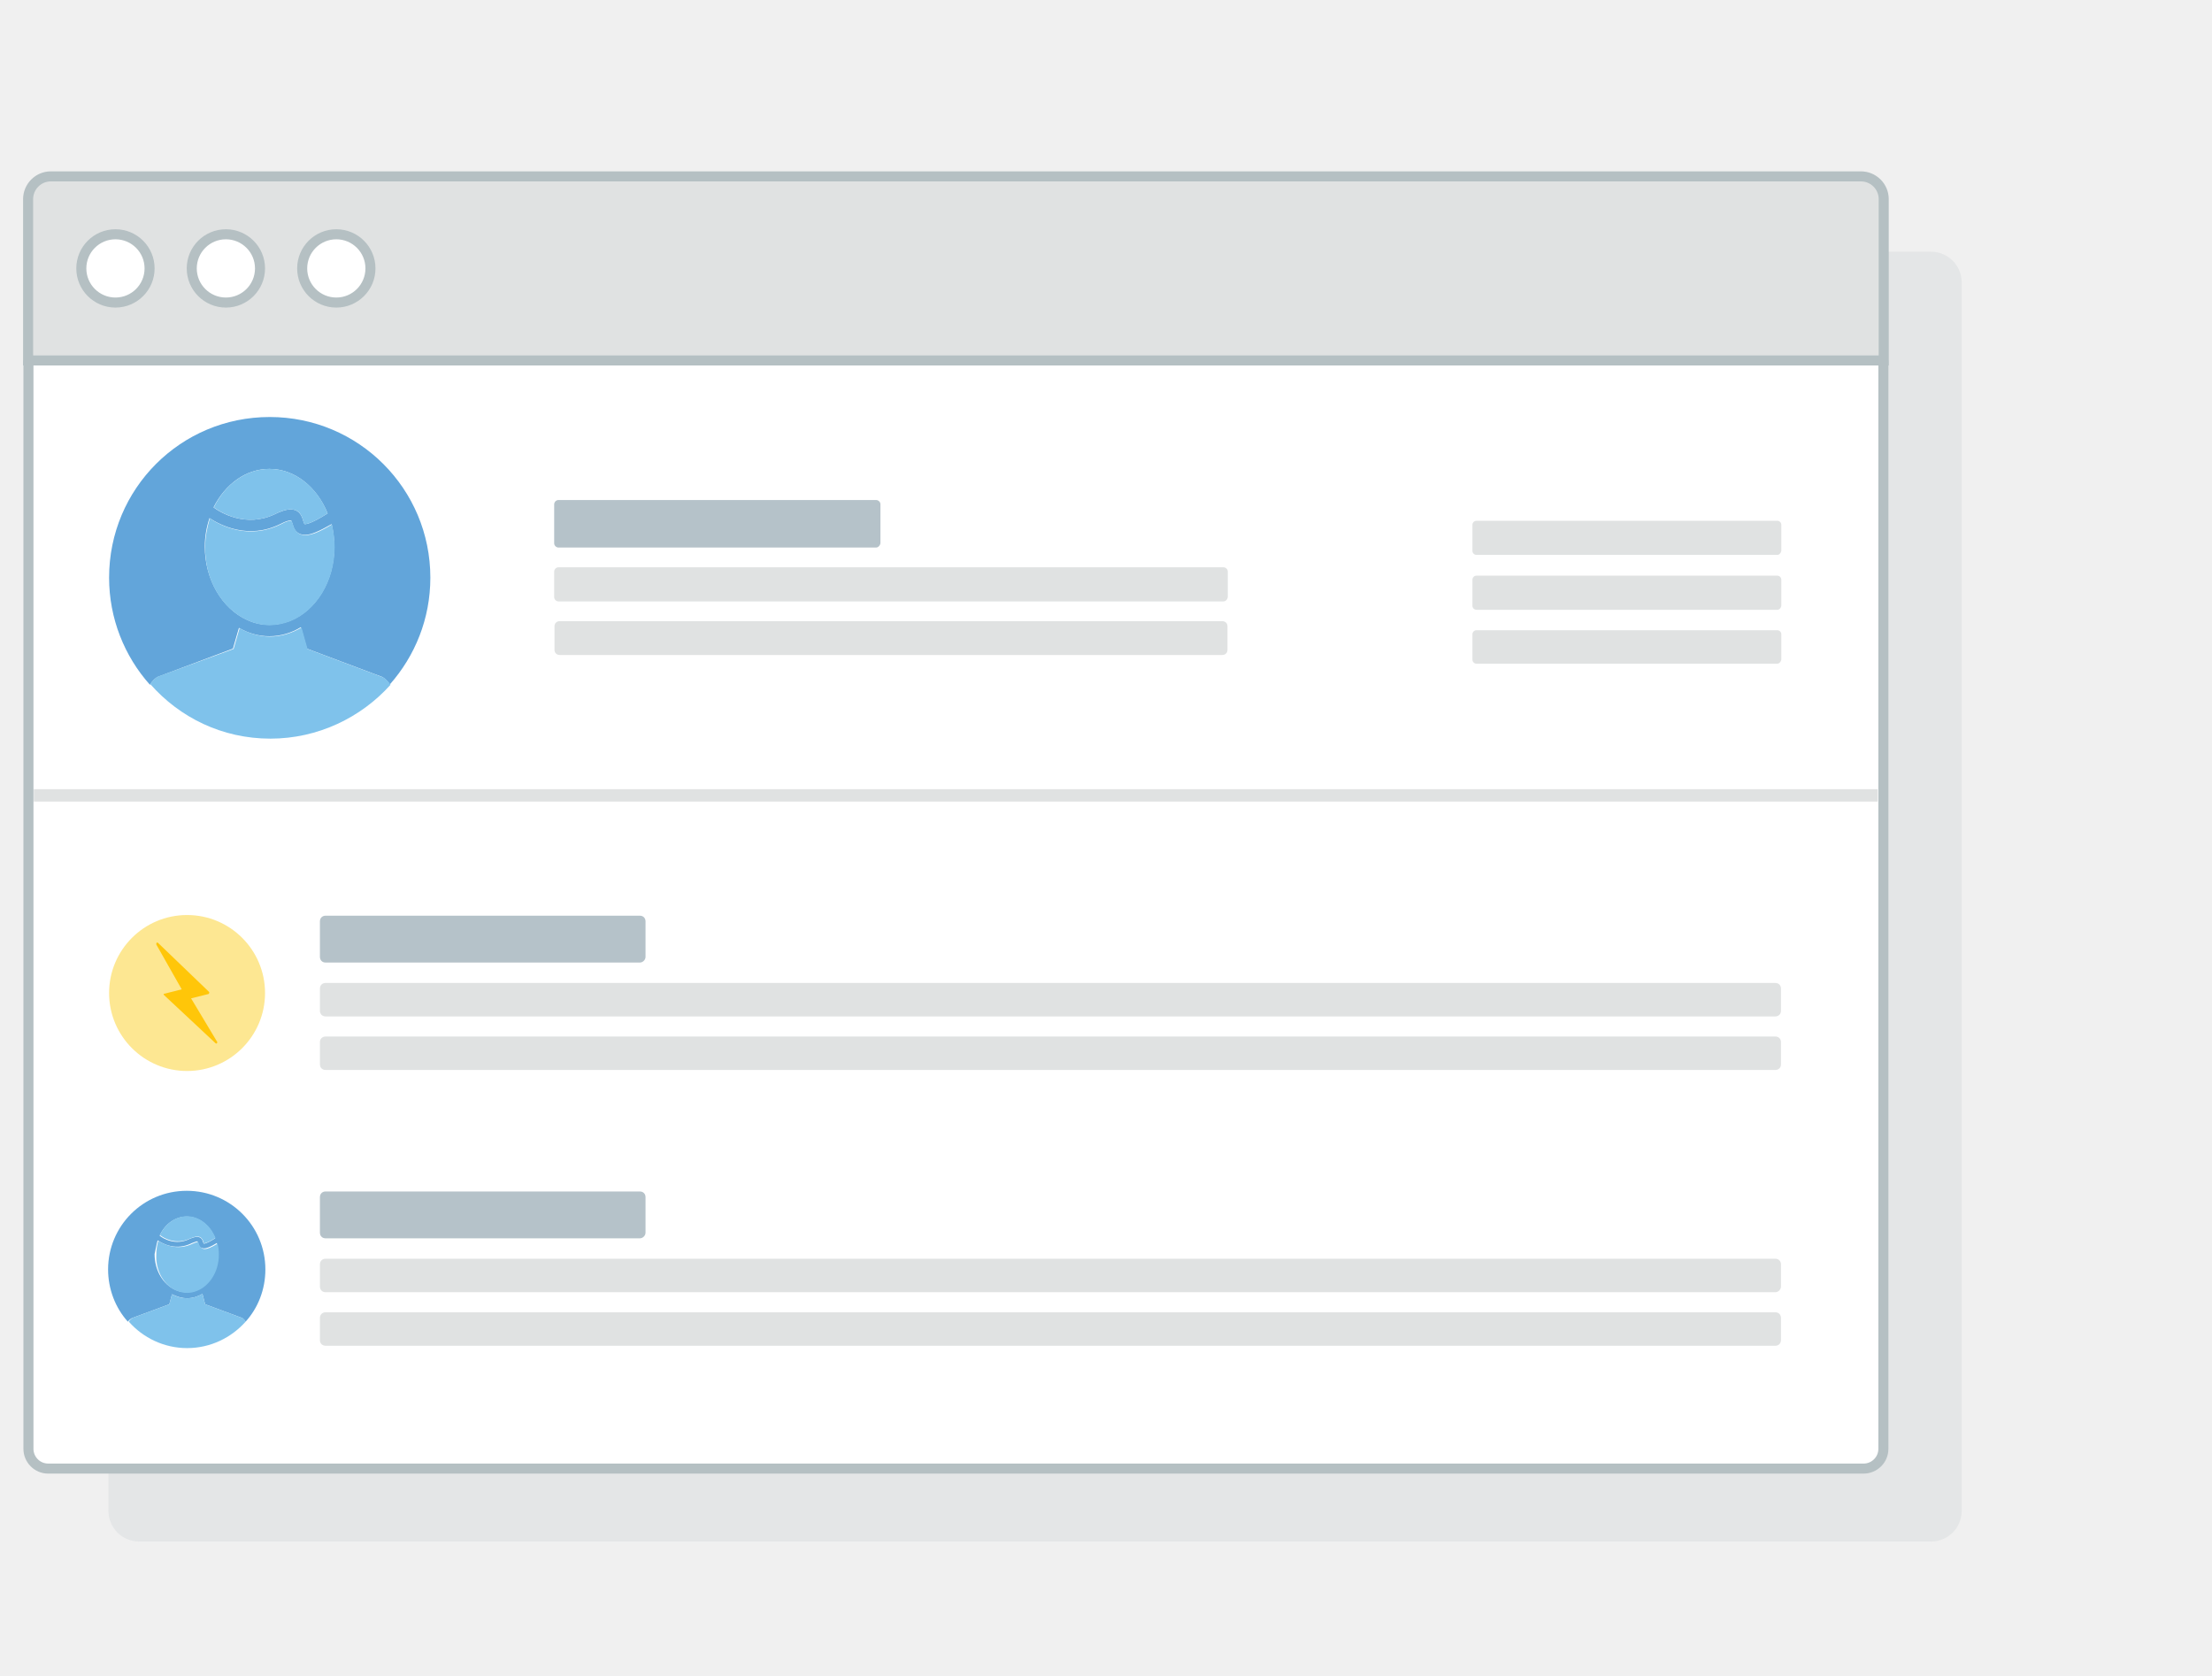
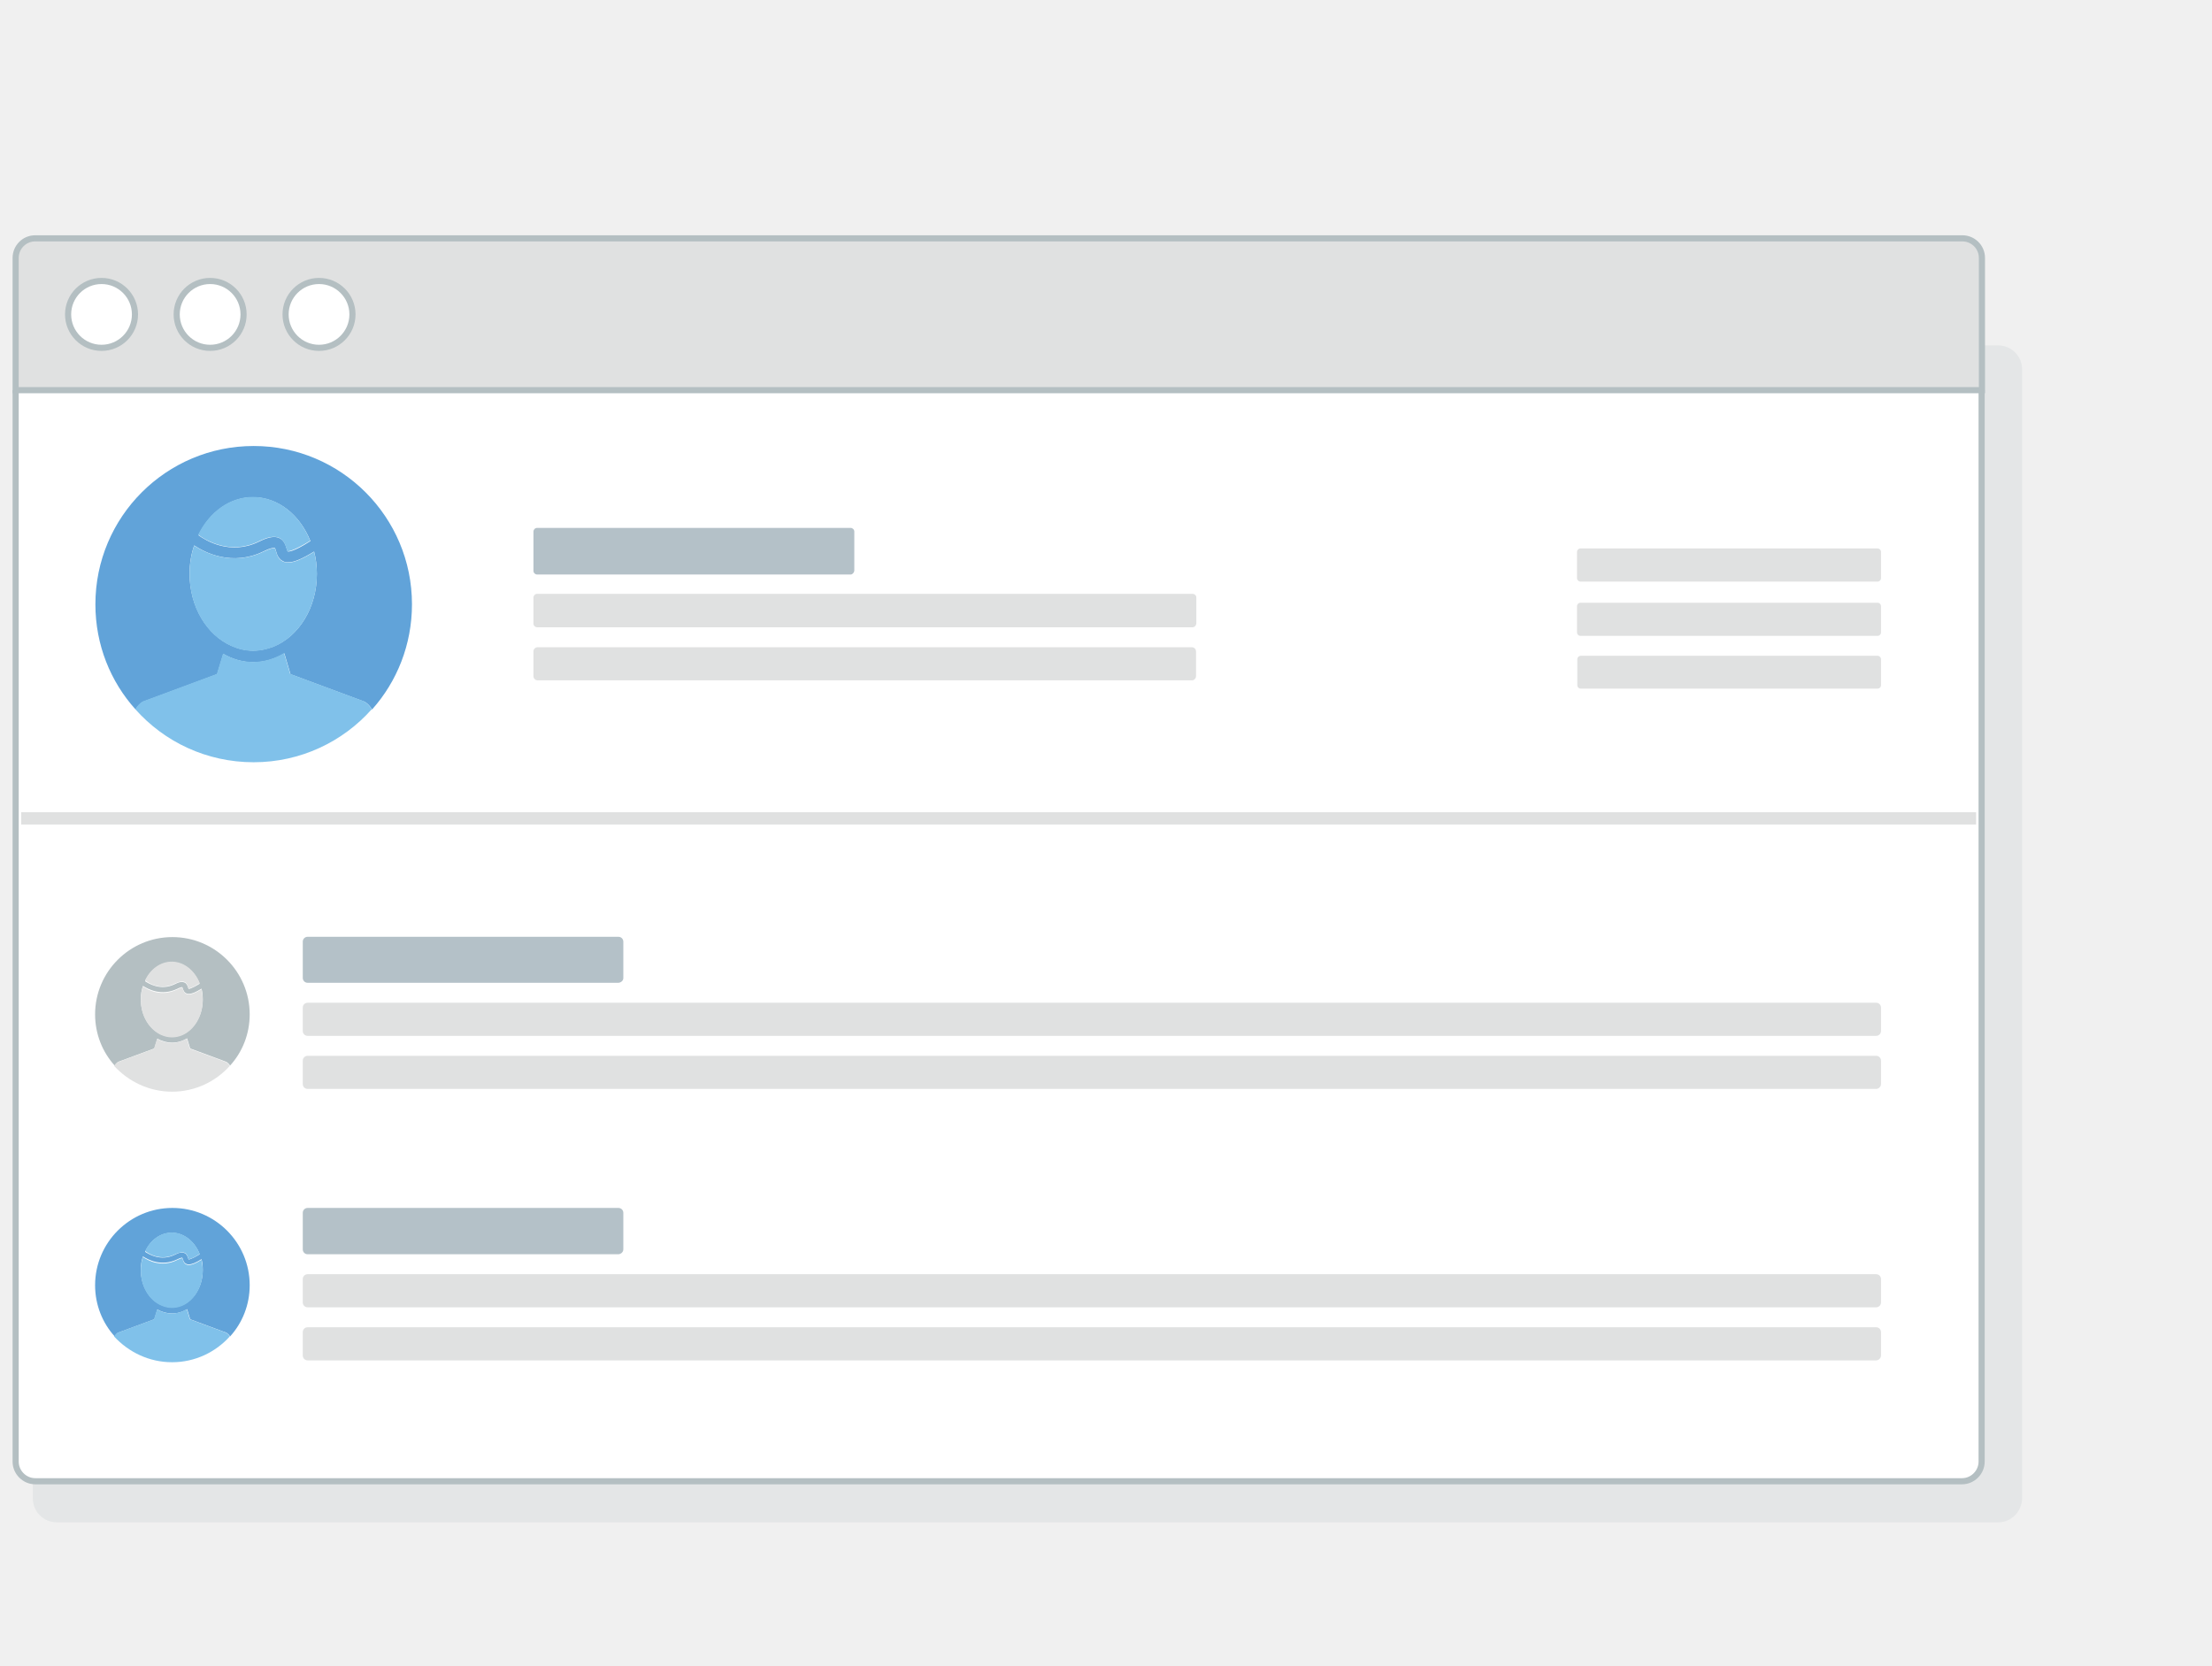
- <svg xmlns="http://www.w3.org/2000/svg" version="1.1" id="Layer_1" x="0px" y="0px" viewBox="0 0 661 500.7" enable-background="new 0 0 661 500.7" xml:space="preserve">
-   <path opacity="0.2" fill="#B5C0C3" d="M577.1,460.6H41.6c-5.1,0-9.2-4.1-9.2-9.2V84.4c0-5.1,4.1-9.2,9.2-9.2h535.4  c5.1,0,9.2,4.1,9.2,9.2v367.1C586.2,456.5,582.1,460.6,577.1,460.6z" />
+ <svg xmlns="http://www.w3.org/2000/svg" version="1.1" id="Layer_1" x="0px" y="0px" viewBox="0 0 721.1 542.9" enable-background="new 0 0 721.1 542.9" xml:space="preserve">
  <g>
-     <path fill="#FFFFFF" stroke="#B5C0C3" stroke-width="3" stroke-miterlimit="10" d="M562.8,107.7v325.2c0,3.3-2.7,5.9-5.9,5.9H14.4   c-3.3,0-5.9-2.7-5.9-5.9V107.7" />
-     <path fill="#E0E2E2" stroke="#B5C0C3" stroke-width="3" stroke-miterlimit="10" d="M562.8,107.7H8.4V59.5c0-3.7,3-6.8,6.8-6.8   h540.9c3.7,0,6.8,3,6.8,6.8v48.2H562.8z" />
+     <path opacity="0.2" fill="#B4BFC2" d="M651.4,496.3H18.5c-4.3,0-7.8-3.5-7.8-7.8V120.4c0-4.3,3.5-7.8,7.8-7.8h632.9   c4.3,0,7.8,3.5,7.8,7.8v368.1C659.1,492.8,655.7,496.3,651.4,496.3z" />
    <g>
-       <ellipse fill="#FFFFFF" stroke="#B5C0C3" stroke-width="3" stroke-miterlimit="10" cx="34.5" cy="80.2" rx="10.2" ry="10.2" />
-       <ellipse fill="#FFFFFF" stroke="#B5C0C3" stroke-width="3" stroke-miterlimit="10" cx="67.5" cy="80.2" rx="10.2" ry="10.2" />
-       <ellipse fill="#FFFFFF" stroke="#B5C0C3" stroke-width="3" stroke-miterlimit="10" cx="100.5" cy="80.2" rx="10.2" ry="10.2" />
-     </g>
-     <g>
-       <path fill="#B5C2C9" d="M261.8,163.6h-94.9c-0.6,0-1.3-0.5-1.3-1.3v-11.6c0-0.6,0.5-1.3,1.3-1.3h94.9c0.6,0,1.3,0.5,1.3,1.3v11.6    C263,163,262.4,163.6,261.8,163.6z" />
-       <path fill="#E0E2E2" d="M365.5,179.7H166.9c-0.6,0-1.3-0.5-1.3-1.3v-7.6c0-0.6,0.5-1.3,1.3-1.3h198.7c0.6,0,1.3,0.5,1.3,1.3v7.6    C366.8,179.1,366.3,179.7,365.5,179.7z" />
-       <path fill="#E0E2E2" d="M365.3,195.7H167.2c-0.8,0-1.5-0.6-1.5-1.5v-7.1c0-0.8,0.6-1.5,1.5-1.5h198.1c0.8,0,1.5,0.6,1.5,1.5v7.1    C366.8,195.1,366.1,195.7,365.3,195.7z" />
-     </g>
-     <g>
-       <path fill="#E0E2E2" d="M531.1,182.2h-89.9c-0.6,0-1.2-0.5-1.2-1.2v-7.8c0-0.6,0.5-1.2,1.2-1.2h89.9c0.6,0,1.2,0.5,1.2,1.2v7.8    C532.2,181.7,531.7,182.2,531.1,182.2z" />
-       <path fill="#E0E2E2" d="M531.1,165.8h-89.9c-0.6,0-1.2-0.5-1.2-1.2v-7.8c0-0.6,0.5-1.2,1.2-1.2h89.9c0.6,0,1.2,0.5,1.2,1.2v7.8    C532.2,165.2,531.7,165.8,531.1,165.8z" />
-       <path fill="#E0E2E2" d="M531.1,198.3h-89.9c-0.6,0-1.2-0.5-1.2-1.2v-7.6c0-0.6,0.5-1.2,1.2-1.2h89.9c0.6,0,1.2,0.5,1.2,1.2v7.6    C532.2,197.7,531.7,198.3,531.1,198.3z" />
-     </g>
-     <g>
+       <path fill="#FFFFFF" stroke="#B4BFC2" stroke-width="2" stroke-miterlimit="10" d="M646,127.2v349.3c0,3.5-2.9,6.4-6.4,6.4H11.5    c-3.5,0-6.4-2.9-6.4-6.4V127.2" />
+       <path fill="#E0E1E1" stroke="#B4BFC2" stroke-width="2" stroke-miterlimit="10" d="M646,127.2H5.1V84.1c0-3.5,2.8-6.4,6.4-6.4    h628.2c3.5,0,6.4,2.8,6.4,6.4V127.2z" />
      <g>
-         <path fill="#B5C2C9" d="M191.2,287.6H97.3c-1,0-1.7-0.7-1.7-1.7v-10.6c0-1,0.7-1.7,1.7-1.7h93.9c1,0,1.7,0.7,1.7,1.7v10.6     C192.9,286.8,192.1,287.6,191.2,287.6z" />
-         <path fill="#E0E2E2" d="M530.5,303.7H97.3c-1,0-1.7-0.7-1.7-1.7v-6.6c0-1,0.7-1.7,1.7-1.7h433.2c1,0,1.7,0.7,1.7,1.7v6.6     C532.2,303,531.5,303.7,530.5,303.7z" />
-         <path fill="#E0E2E2" d="M530.5,319.7H97.3c-1,0-1.7-0.7-1.7-1.7v-6.6c0-1,0.7-1.7,1.7-1.7h433.2c1,0,1.7,0.7,1.7,1.7v6.6     C532.2,319,531.5,319.7,530.5,319.7z" />
+         <ellipse fill="#FFFFFF" stroke="#B4BFC2" stroke-width="2" stroke-miterlimit="10" cx="33.1" cy="102.5" rx="10.9" ry="10.9" />
+         <ellipse fill="#FFFFFF" stroke="#B4BFC2" stroke-width="2" stroke-miterlimit="10" cx="68.5" cy="102.5" rx="10.9" ry="10.9" />
+         <ellipse fill="#FFFFFF" stroke="#B4BFC2" stroke-width="2" stroke-miterlimit="10" cx="104" cy="102.5" rx="10.9" ry="10.9" />
      </g>
      <g>
-         <circle fill="#FDE792" cx="55.9" cy="296.7" r="23.3" />
-         <path fill="#FFC609" d="M62.5,296.4l-15.3-14.7c-0.1-0.1-0.3-0.1-0.4,0c-0.1,0.1-0.1,0.4-0.1,0.5l7.6,13.4l-5.1,1.3     c-0.1,0-0.2,0-0.3,0.1c0,0.1,0,0.2,0.1,0.3l15.4,14.4c0.1,0.1,0.2,0.1,0.3,0.1c0,0,0.1,0,0.1-0.1c0.1-0.1,0.2-0.2,0.1-0.4     l-7.8-13l5.2-1.3c0.1,0,0.2-0.2,0.2-0.3S62.6,296.5,62.5,296.4z" />
+         <path fill="#B4C1C8" d="M277.3,187.3H175.1c-0.6,0-1.2-0.5-1.2-1.2v-12.8c0-0.6,0.5-1.2,1.2-1.2h102.2c0.6,0,1.2,0.5,1.2,1.2     v12.8C278.4,186.7,277.9,187.3,277.3,187.3z" />
+         <path fill="#E0E1E1" d="M388.7,204.5H175.1c-0.6,0-1.2-0.5-1.2-1.2v-8.5c0-0.6,0.5-1.2,1.2-1.2h213.7c0.6,0,1.2,0.5,1.2,1.2v8.5     C389.9,204,389.4,204.5,388.7,204.5z" />
+         <path fill="#E0E1E1" d="M388.5,221.8H175.3c-0.8,0-1.4-0.6-1.4-1.4v-8c0-0.8,0.6-1.4,1.4-1.4h213.2c0.8,0,1.4,0.6,1.4,1.4v8     C389.9,221.2,389.3,221.8,388.5,221.8z" />
      </g>
-     </g>
-     <g>
+       <g>
+         <path fill="#E0E1E1" d="M612.1,207.3h-96.9c-0.6,0-1.1-0.5-1.1-1.1v-8.6c0-0.6,0.5-1.1,1.1-1.1h96.9c0.6,0,1.1,0.5,1.1,1.1v8.6     C613.2,206.8,612.7,207.3,612.1,207.3z" />
+         <path fill="#E0E1E1" d="M612.1,189.6h-96.9c-0.6,0-1.1-0.5-1.1-1.1v-8.6c0-0.6,0.5-1.1,1.1-1.1h96.9c0.6,0,1.1,0.5,1.1,1.1v8.6     C613.2,189.1,612.7,189.6,612.1,189.6z" />
+         <path fill="#E0E1E1" d="M612.1,224.5h-96.8c-0.6,0-1.1-0.5-1.1-1.1v-8.5c0-0.6,0.5-1.1,1.1-1.1h96.8c0.6,0,1.1,0.5,1.1,1.1v8.5     C613.2,224,612.7,224.5,612.1,224.5z" />
+       </g>
      <g>
        <g>
-           <g>
-             <path fill="#62A5DA" d="M47.5,202.1l22.1-8.3l1.8-6.2c2.8,1.6,5.8,2.5,9.1,2.5c3.4,0,6.6-1,9.4-2.7l1.8,6.4l22.1,8.3       c0,0,1.3,0.3,2.7,2.4c7.5-8.5,12.1-19.6,12.1-31.9c0-26.5-21.4-48-48-48s-48,21.4-48,48c0,12.2,4.6,23.5,12.2,32       C46.2,202.4,47.5,202.1,47.5,202.1z M80.5,140.1c7.6,0,14.2,5.4,17.4,13.3c-5.5,3.5-6.8,3.2-6.9,3.2c-0.1-0.1-0.3-0.6-0.4-1       c-0.3-1-0.7-2.4-2.2-3.1c-1.5-0.6-3.3-0.3-6.2,1.1c-8.7,4.2-16.4-0.5-18.4-2C67.3,144.7,73.4,140.1,80.5,140.1z M62.6,154.8       c3.2,2.1,11.6,6.5,21.1,1.8c1.9-1,2.8-1.1,3.1-1.1c0.2,0,0.2,0,0.2,0c0.1,0.1,0.3,0.6,0.4,1c0.3,1,0.7,2.5,2.4,3.1       c0.4,0.1,0.8,0.2,1.4,0.2c1.8,0,4.2-1.1,7.9-3.2c0.5,2.1,0.8,4.5,0.8,6.8c0,10.3-5.5,19-13.2,22.1c-1.9,0.7-3.9,1.2-6.2,1.2       c-2.3,0-4.6-0.5-6.7-1.5c-7.3-3.3-12.6-11.9-12.6-21.9C61.2,160.4,61.7,157.5,62.6,154.8z" />
-           </g>
+           <path fill="#B4C1C8" d="M201.5,320.4H100.3c-0.9,0-1.6-0.7-1.6-1.6V307c0-0.9,0.7-1.6,1.6-1.6h101.3c0.9,0,1.6,0.7,1.6,1.6v11.9      C203.2,319.7,202.4,320.4,201.5,320.4z" />
+           <path fill="#E0E1E1" d="M611.6,337.7H100.3c-0.9,0-1.6-0.7-1.6-1.6v-7.6c0-0.9,0.7-1.6,1.6-1.6h511.3c0.9,0,1.6,0.7,1.6,1.6v7.6      C613.2,337,612.5,337.7,611.6,337.7z" />
+           <path fill="#E0E1E1" d="M611.6,355H100.3c-0.9,0-1.6-0.7-1.6-1.6v-7.6c0-0.9,0.7-1.6,1.6-1.6h511.3c0.9,0,1.6,0.7,1.6,1.6v7.6      C613.2,354.2,612.5,355,611.6,355z" />
        </g>
-         <g>
-           <path fill="#7FC2EB" d="M80.8,220.7c14.2,0,27.1-6.3,35.9-16.1c-1.4-2.1-2.7-2.4-2.7-2.4l-22.1-8.3l-1.8-6.4      c-2.9,1.7-6.1,2.7-9.4,2.7c-3.3,0-6.4-1-9.1-2.5l-1.8,6.2L47.6,202c0,0-1.3,0.3-2.7,2.4C53.7,214.4,66.4,220.7,80.8,220.7z" />
-         </g>
-         <g>
-           <path fill="#7FC2EB" d="M73.9,185.3c2.1,1,4.4,1.5,6.7,1.5c2.1,0,4.1-0.4,6.2-1.2c7.6-3.1,13.2-11.8,13.2-22.1      c0-2.3-0.3-4.6-0.8-6.8c-3.6,2.2-6.1,3.2-7.9,3.2c-0.5,0-1-0.1-1.4-0.2c-1.6-0.6-2.1-2.1-2.4-3.1c-0.1-0.3-0.3-0.8-0.4-1      c0,0,0,0-0.2,0c-0.3,0-1.3,0.1-3.1,1.1c-9.6,4.7-17.9,0.3-21.1-1.8c-0.8,2.7-1.4,5.6-1.4,8.6C61.2,173.5,66.5,182,73.9,185.3z" />
-         </g>
-         <g>
-           <path fill="#7FC2EB" d="M82.2,153.6c2.8-1.4,4.7-1.7,6.2-1.1c1.5,0.6,1.9,2.1,2.2,3.1c0.1,0.3,0.2,0.8,0.4,1      c0.1,0,1.4,0.3,6.9-3.2c-3.1-7.9-9.8-13.3-17.4-13.3c-7.1,0-13.3,4.7-16.6,11.5C65.9,153.1,73.5,157.8,82.2,153.6z" />
-         </g>
-       </g>
-     </g>
-     <g>
-       <g>
-         <path fill="#B5C2C9" d="M191.2,370H97.3c-1,0-1.7-0.7-1.7-1.7v-10.6c0-1,0.7-1.7,1.7-1.7h93.9c1,0,1.7,0.7,1.7,1.7v10.6     C192.9,369.2,192.1,370,191.2,370z" />
-         <path fill="#E0E2E2" d="M530.5,386.1H97.3c-1,0-1.7-0.7-1.7-1.7v-6.6c0-1,0.7-1.7,1.7-1.7h433.2c1,0,1.7,0.7,1.7,1.7v6.6     C532.2,385.2,531.5,386.1,530.5,386.1z" />
-         <path fill="#E0E2E2" d="M530.5,402.1H97.3c-1,0-1.7-0.7-1.7-1.7v-6.6c0-1,0.7-1.7,1.7-1.7h433.2c1,0,1.7,0.7,1.7,1.7v6.6     C532.2,401.4,531.5,402.1,530.5,402.1z" />
      </g>
      <g>
        <g>
          <g>
            <g>
-               <path fill="#62A5DA" d="M39.8,393.7l10.8-4l0.8-3c1.4,0.7,2.9,1.2,4.5,1.2c1.7,0,3.2-0.5,4.6-1.3l0.8,3.1l10.8,4        c0,0,0.6,0.1,1.3,1.2c3.7-4.1,5.9-9.6,5.9-15.6c0-13-10.5-23.5-23.5-23.5s-23.5,10.5-23.5,23.5c0,5.9,2.2,11.5,5.9,15.6        C39.1,393.8,39.8,393.7,39.8,393.7z M55.8,363.5c3.7,0,7,2.7,8.5,6.5c-2.7,1.7-3.3,1.6-3.4,1.6c-0.1-0.1-0.1-0.3-0.2-0.4        c-0.1-0.4-0.3-1.2-1.1-1.5c-0.7-0.3-1.6-0.1-3,0.5c-4.2,2.1-8-0.2-8.9-1C49.3,365.7,52.4,363.5,55.8,363.5z M47.1,370.6        c1.6,1.1,5.6,3.2,10.3,0.8c1-0.4,1.4-0.5,1.5-0.5c0.1,0,0.1,0,0.1,0c0.1,0.1,0.1,0.3,0.2,0.5c0.1,0.5,0.4,1.3,1.2,1.5        c0.2,0.1,0.4,0.1,0.6,0.1c0.8,0,2-0.5,3.8-1.6c0.2,1.1,0.4,2.1,0.4,3.3c0,5-2.7,9.2-6.5,10.8c-1,0.4-1.9,0.6-3,0.6        c-1.2,0-2.2-0.2-3.3-0.7c-3.6-1.6-6.2-5.7-6.2-10.7C46.5,373.4,46.7,372,47.1,370.6z" />
+               <path fill="#61A3D9" d="M47.1,228.6l23.7-8.8l2-6.6c3,1.7,6.3,2.7,9.8,2.7c3.6,0,7.1-1.1,10.1-2.9l2,6.8l23.7,8.8        c0,0,1.4,0.3,2.9,2.7c8.1-9.1,13-21.1,13-34.3c0-28.5-23.1-51.6-51.6-51.6c-28.5,0-51.6,23.1-51.6,51.6        c0,13.2,4.9,25.2,13.1,34.3C45.7,228.9,47.1,228.6,47.1,228.6z M82.5,162.1c8.2,0,15.3,5.8,18.7,14.3        c-5.9,3.8-7.3,3.4-7.4,3.4c-0.1-0.1-0.3-0.7-0.4-1.1c-0.3-1-0.8-2.6-2.4-3.3c-1.5-0.7-3.6-0.3-6.6,1.2        c-9.4,4.6-17.5-0.5-19.7-2.1C68.3,167,74.9,162.1,82.5,162.1z M63.3,177.8c3.4,2.3,12.4,7,22.7,1.9c2-1,3-1.1,3.4-1.1        c0.2,0,0.2,0,0.2,0c0.1,0.1,0.3,0.7,0.4,1.1c0.3,1.1,0.8,2.7,2.6,3.4c0.4,0.2,0.9,0.2,1.4,0.2c1.9,0,4.5-1.1,8.4-3.5        c0.6,2.3,0.9,4.7,0.9,7.3c0,11-5.9,20.4-14.2,23.7c-2.1,0.8-4.3,1.3-6.6,1.3c-2.5,0-4.9-0.6-7.1-1.6        c-7.9-3.5-13.6-12.7-13.6-23.5C61.8,183.8,62.3,180.7,63.3,177.8z" />
            </g>
          </g>
          <g>
-             <path fill="#7FC2EB" d="M55.9,402.8c7,0,13.2-3.1,17.5-7.9c-0.6-1.1-1.3-1.2-1.3-1.2l-10.8-4l-0.8-3.1c-1.4,0.8-3,1.3-4.6,1.3       s-3.1-0.4-4.5-1.2l-0.8,3l-10.8,4c0,0-0.6,0.1-1.3,1.2C42.7,399.7,49,402.8,55.9,402.8z" />
+             <path fill="#80C1EA" d="M82.7,248.5c15.3,0,29.1-6.7,38.5-17.3c-1.5-2.3-2.9-2.7-2.9-2.7l-23.7-8.8l-2-6.8       c-3,1.8-6.5,2.9-10.1,2.9c-3.5,0-6.8-1-9.8-2.7l-2,6.6l-23.7,8.8c0,0-1.4,0.3-2.9,2.7C53.6,241.9,67.4,248.5,82.7,248.5z" />
          </g>
          <g>
-             <path fill="#7FC2EB" d="M52.6,385.6c1.1,0.4,2.1,0.7,3.3,0.7c1.1,0,2-0.2,3-0.6c3.7-1.5,6.5-5.7,6.5-10.8       c0-1.2-0.1-2.2-0.4-3.3c-1.8,1.1-3,1.6-3.8,1.6c-0.2,0-0.4,0-0.6-0.1c-0.7-0.3-1.1-1.1-1.2-1.5c0-0.2-0.1-0.4-0.2-0.5       c0,0,0,0-0.1,0c-0.2,0-0.6,0.1-1.5,0.5c-4.7,2.3-8.7,0.1-10.3-0.8c-0.4,1.3-0.6,2.8-0.6,4.2C46.5,379.7,49,384,52.6,385.6z" />
+             <path fill="#80C1EA" d="M75.4,210.6c2.2,1,4.6,1.6,7.1,1.6c2.3,0,4.5-0.5,6.6-1.3c8.2-3.3,14.2-12.7,14.2-23.7       c0-2.5-0.3-5-0.9-7.3c-3.9,2.4-6.5,3.5-8.4,3.5c-0.5,0-1-0.1-1.4-0.2c-1.8-0.6-2.3-2.3-2.6-3.4c-0.1-0.4-0.3-0.9-0.4-1.1       c0,0,0,0-0.2,0c-0.4,0-1.3,0.1-3.4,1.1c-10.3,5-19.3,0.3-22.7-1.9c-1,2.9-1.5,6-1.5,9.3C61.8,197.9,67.4,207.1,75.4,210.6z" />
          </g>
          <g>
-             <path fill="#7FC2EB" d="M56.7,370.1c1.4-0.6,2.3-0.8,3-0.5c0.7,0.3,1,1.1,1.1,1.5c0,0.1,0.1,0.4,0.2,0.4c0,0,0.6,0.1,3.4-1.6       c-1.5-3.8-4.8-6.5-8.5-6.5c-3.4,0-6.5,2.2-8.1,5.6C48.7,369.8,52.4,372.1,56.7,370.1z" />
+             <path fill="#80C1EA" d="M84.3,176.5c3-1.5,5.1-1.8,6.6-1.2c1.6,0.7,2.1,2.3,2.4,3.3c0.1,0.3,0.3,0.9,0.4,1.1       c0.1,0,1.4,0.3,7.4-3.4c-3.3-8.4-10.4-14.3-18.7-14.3c-7.6,0-14.2,5-17.8,12.3C66.8,176,75,181.1,84.3,176.5z" />
          </g>
        </g>
      </g>
+       <g>
+         <g>
+           <path fill="#B4C1C8" d="M201.5,408.9H100.3c-0.9,0-1.6-0.7-1.6-1.6v-11.9c0-0.9,0.7-1.6,1.6-1.6h101.3c0.9,0,1.6,0.7,1.6,1.6      v11.9C203.2,408.2,202.4,408.9,201.5,408.9z" />
+           <path fill="#E0E1E1" d="M611.6,426.2H100.3c-0.9,0-1.6-0.7-1.6-1.6V417c0-0.9,0.7-1.6,1.6-1.6h511.3c0.9,0,1.6,0.7,1.6,1.6v7.6      C613.2,425.5,612.5,426.2,611.6,426.2z" />
+           <path fill="#E0E1E1" d="M611.6,443.5H100.3c-0.9,0-1.6-0.7-1.6-1.6v-7.6c0-0.9,0.7-1.6,1.6-1.6h511.3c0.9,0,1.6,0.7,1.6,1.6v7.6      C613.2,442.7,612.5,443.5,611.6,443.5z" />
+         </g>
+         <g>
+           <g>
+             <g>
+               <g>
+                 <path fill="#61A3D9" d="M38.7,434.4l11.6-4.3l1-3.2c1.4,0.8,3.1,1.3,4.8,1.3c1.8,0,3.4-0.5,4.9-1.4l1,3.3l11.6,4.3         c0,0,0.7,0.2,1.4,1.3c4-4.4,6.4-10.3,6.4-16.7c0-13.9-11.3-25.2-25.2-25.2c-13.9,0-25.2,11.3-25.2,25.2         c0,6.4,2.4,12.3,6.4,16.7C38,434.5,38.7,434.4,38.7,434.4z M56,401.9c4,0,7.5,2.9,9.1,7c-2.9,1.8-3.6,1.7-3.6,1.7         c-0.1-0.1-0.1-0.3-0.2-0.5c-0.2-0.5-0.4-1.3-1.2-1.6c-0.8-0.3-1.7-0.2-3.2,0.6c-4.6,2.2-8.5-0.3-9.6-1         C49,404.3,52.3,401.9,56,401.9z M46.6,409.6c1.7,1.1,6,3.4,11.1,1c1-0.5,1.5-0.6,1.6-0.6c0.1,0,0.1,0,0.1,0         c0.1,0.1,0.2,0.4,0.2,0.5c0.2,0.5,0.4,1.3,1.3,1.6c0.2,0.1,0.4,0.1,0.7,0.1c0.9,0,2.2-0.5,4.1-1.7c0.3,1.1,0.4,2.3,0.4,3.5         c0,5.4-2.9,10-6.9,11.6c-1,0.4-2.1,0.6-3.2,0.6c-1.2,0-2.4-0.3-3.5-0.8c-3.9-1.7-6.6-6.2-6.6-11.5         C45.9,412.5,46.1,411,46.6,409.6z" />
+               </g>
+             </g>
+             <g>
+               <path fill="#80C1EA" d="M56.1,444.1c7.5,0,14.2-3.3,18.8-8.4c-0.7-1.1-1.4-1.3-1.4-1.3l-11.6-4.3l-1-3.3        c-1.5,0.9-3.2,1.4-4.9,1.4c-1.7,0-3.3-0.5-4.8-1.3l-1,3.2l-11.6,4.3c0,0-0.7,0.2-1.4,1.3C41.9,440.8,48.6,444.1,56.1,444.1z" />
+             </g>
+             <g>
+               <path fill="#80C1EA" d="M52.5,425.6c1.1,0.5,2.3,0.8,3.5,0.8c1.1,0,2.2-0.2,3.2-0.6c4-1.6,6.9-6.2,6.9-11.6        c0-1.2-0.2-2.4-0.4-3.5c-1.9,1.2-3.2,1.7-4.1,1.7c-0.3,0-0.5,0-0.7-0.1c-0.9-0.3-1.1-1.1-1.3-1.6c-0.1-0.2-0.1-0.5-0.2-0.5        c0,0,0,0-0.1,0c-0.2,0-0.6,0.1-1.6,0.6c-5,2.5-9.4,0.2-11.1-1c-0.5,1.4-0.7,2.9-0.7,4.5C45.9,419.4,48.6,423.9,52.5,425.6z" />
+             </g>
+             <g>
+               <path fill="#80C1EA" d="M56.9,409c1.5-0.7,2.5-0.9,3.2-0.6c0.8,0.3,1,1.1,1.2,1.6c0.1,0.2,0.1,0.5,0.2,0.5        c0,0,0.7,0.2,3.6-1.7c-1.6-4.1-5.1-7-9.1-7c-3.7,0-6.9,2.4-8.7,6C48.3,408.7,52.3,411.2,56.9,409z" />
+             </g>
+           </g>
+         </g>
+         <g>
+           <g>
+             <path fill="#B4BFC2" d="M38.7,346.1l11.6-4.3l1-3.2c1.4,0.8,3.1,1.3,4.8,1.3c1.8,0,3.4-0.5,4.9-1.4l1,3.3l11.6,4.3       c0,0,0.7,0.2,1.4,1.3c4-4.4,6.4-10.3,6.4-16.7c0-13.9-11.3-25.2-25.2-25.2c-13.9,0-25.2,11.3-25.2,25.2       c0,6.4,2.4,12.3,6.4,16.7C38,346.3,38.7,346.1,38.7,346.1z M56,313.7c4,0,7.5,2.9,9.1,7c-2.9,1.8-3.6,1.7-3.6,1.7       c-0.1-0.1-0.1-0.3-0.2-0.5c-0.2-0.5-0.4-1.3-1.2-1.6c-0.8-0.3-1.7-0.2-3.2,0.6c-4.6,2.2-8.5-0.3-9.6-1       C49,316.1,52.3,313.7,56,313.7z M46.6,321.4c1.7,1.1,6,3.4,11.1,1c1-0.5,1.5-0.6,1.6-0.6c0.1,0,0.1,0,0.1,0       c0.1,0.1,0.2,0.4,0.2,0.5c0.2,0.5,0.4,1.3,1.3,1.6c0.2,0.1,0.4,0.1,0.7,0.1c0.9,0,2.2-0.5,4.1-1.7c0.3,1.1,0.4,2.3,0.4,3.5       c0,5.4-2.9,10-6.9,11.6c-1,0.4-2.1,0.6-3.2,0.6c-1.2,0-2.4-0.3-3.5-0.8c-3.9-1.7-6.6-6.2-6.6-11.5       C45.9,324.3,46.1,322.8,46.6,321.4z" />
+             <path fill="#E0E1E1" d="M56.1,355.9c7.5,0,14.2-3.3,18.8-8.4c-0.7-1.1-1.4-1.3-1.4-1.3l-11.6-4.3l-1-3.3       c-1.5,0.9-3.2,1.4-4.9,1.4c-1.7,0-3.3-0.5-4.8-1.3l-1,3.2l-11.6,4.3c0,0-0.7,0.2-1.4,1.3C41.9,352.6,48.6,355.9,56.1,355.9z" />
+             <path fill="#E0E1E1" d="M52.5,337.4c1.1,0.5,2.3,0.8,3.5,0.8c1.1,0,2.2-0.2,3.2-0.6c4-1.6,6.9-6.2,6.9-11.6       c0-1.2-0.2-2.4-0.4-3.5c-1.9,1.2-3.2,1.7-4.1,1.7c-0.3,0-0.5,0-0.7-0.1c-0.9-0.3-1.1-1.1-1.3-1.6c-0.1-0.2-0.1-0.5-0.2-0.5       c0,0,0,0-0.1,0c-0.2,0-0.6,0.1-1.6,0.6c-5,2.5-9.4,0.2-11.1-1c-0.5,1.4-0.7,2.9-0.7,4.5C45.9,331.1,48.6,335.6,52.5,337.4z" />
+             <path fill="#E0E1E1" d="M56.9,320.7c1.5-0.7,2.5-0.9,3.2-0.6c0.8,0.3,1,1.1,1.2,1.6c0.1,0.2,0.1,0.5,0.2,0.5       c0,0,0.7,0.2,3.6-1.7c-1.6-4.1-5.1-7-9.1-7c-3.7,0-6.9,2.4-8.7,6C48.3,320.5,52.3,323,56.9,320.7z" />
+           </g>
+         </g>
+       </g>
+       <rect x="6.9" y="264.8" fill="#E0E1E1" width="637.3" height="4" />
    </g>
-     <rect x="10.1" y="235.8" fill="#E0E2E2" width="551" height="3.7" />
  </g>
</svg>
